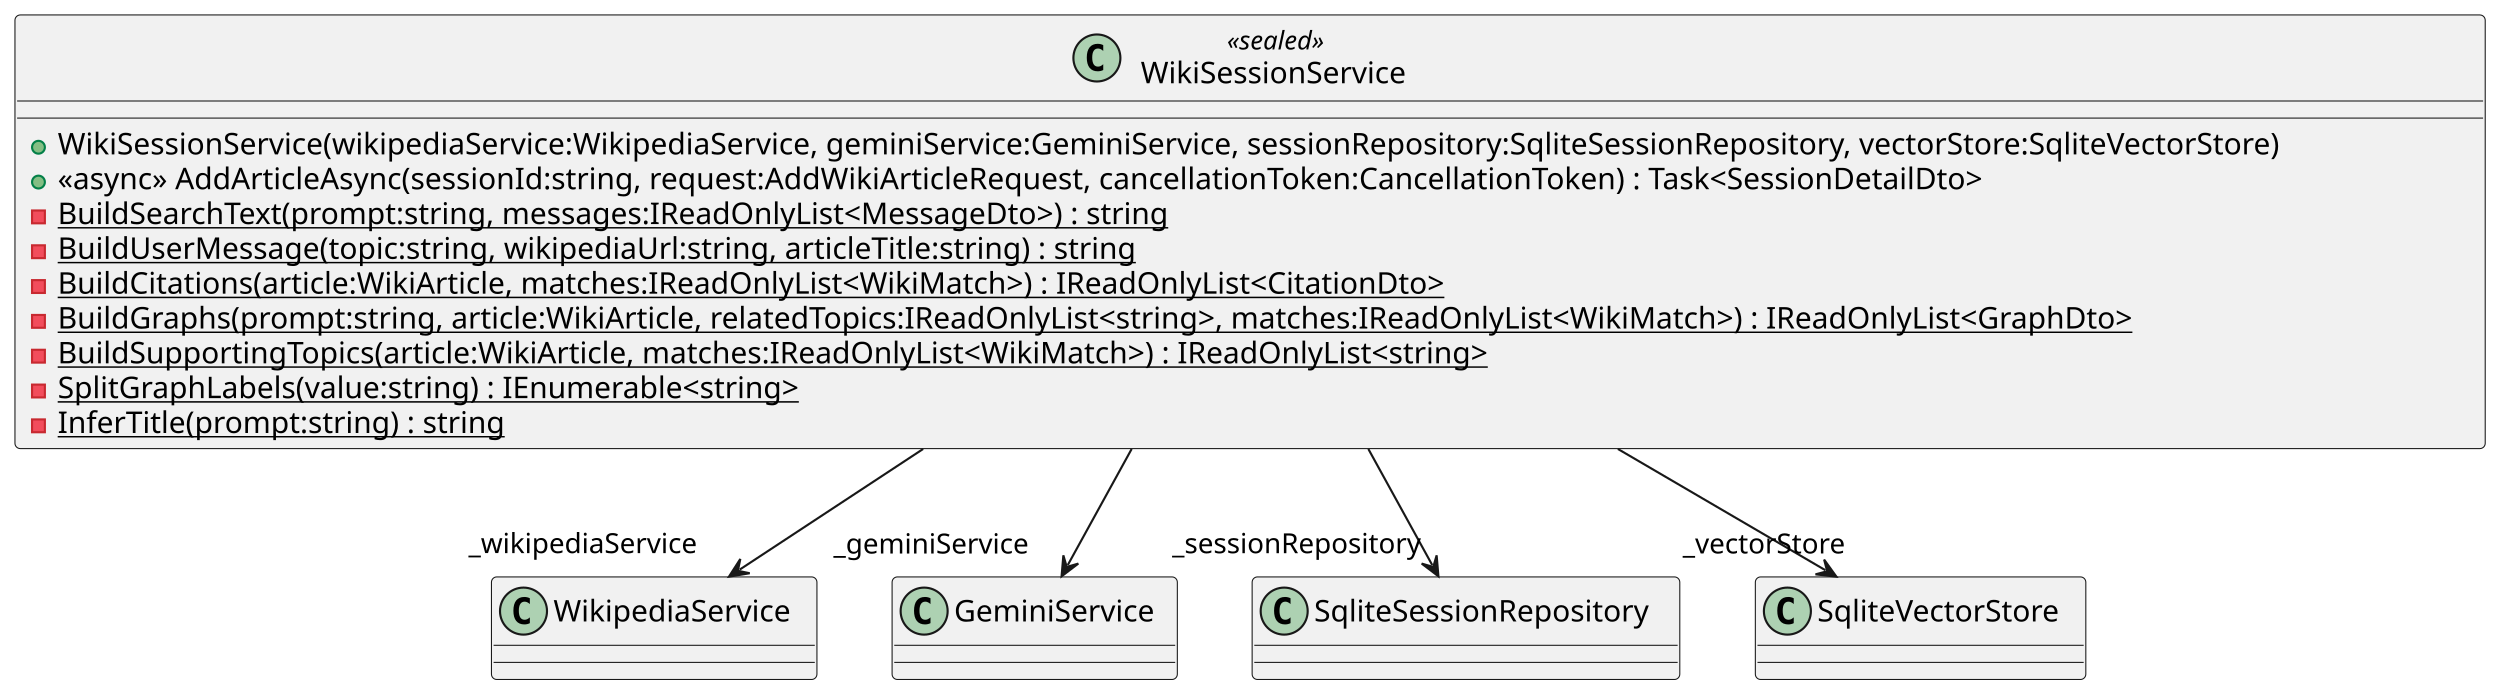
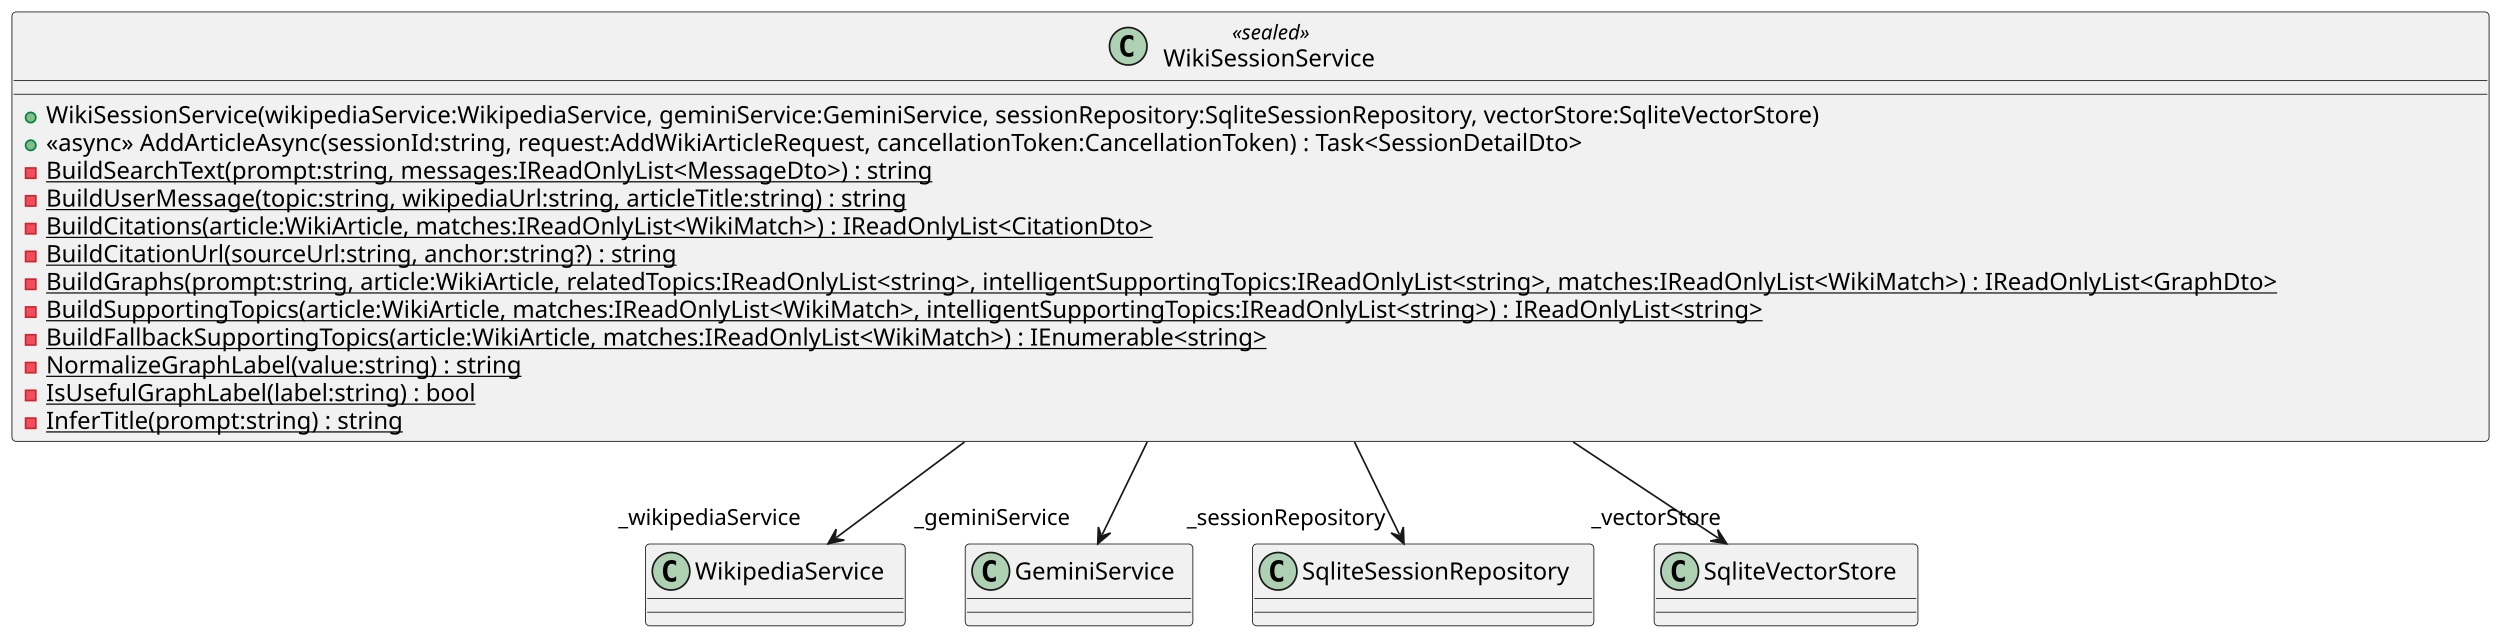
- <svg xmlns="http://www.w3.org/2000/svg" contentStyleType="text/css" data-diagram-type="CLASS" height="325px" preserveAspectRatio="none" style="width:1170px;height:325px;background:#FFFFFF;" version="1.1" viewBox="0 0 1170 325" width="1170px" zoomAndPan="magnify">
+ <svg xmlns="http://www.w3.org/2000/svg" contentStyleType="text/css" data-diagram-type="CLASS" height="374px" preserveAspectRatio="none" style="width:1466px;height:374px;background:#FFFFFF;" version="1.1" viewBox="0 0 1466 374" width="1466px" zoomAndPan="magnify">
  <defs />
  <g>
    <g class="entity" data-qualified-name="WikiSessionService" data-source-line="1" id="ent0002">
-       <rect fill="#F1F1F1" height="202.938" rx="2.5" ry="2.5" style="stroke:#181818;stroke-width:0.5;" width="1156.083" x="7" y="7" />
-       <ellipse cx="513.348" cy="27.133" fill="#ADD1B2" rx="11" ry="11" style="stroke:#181818;stroke-width:1;" />
-       <path d="M516.317,32.773 Q515.739,33.07 515.098,33.211 Q514.457,33.367 513.754,33.367 Q511.254,33.367 509.926,31.727 Q508.614,30.07 508.614,26.945 Q508.614,23.82 509.926,22.164 Q511.254,20.508 513.754,20.508 Q514.457,20.508 515.098,20.664 Q515.754,20.82 516.317,21.117 L516.317,23.836 Q515.692,23.258 515.098,22.992 Q514.504,22.711 513.879,22.711 Q512.536,22.711 511.848,23.789 Q511.161,24.852 511.161,26.945 Q511.161,29.039 511.848,30.117 Q512.536,31.18 513.879,31.18 Q514.504,31.18 515.098,30.914 Q515.692,30.633 516.317,30.055 L516.317,32.773 Z " fill="#000000" />
-       <text fill="#000000" font-family="sans-serif" font-size="12" font-style="italic" lengthAdjust="spacing" textLength="54.135" x="574.224" y="23.139">«sealed»</text>
-       <text fill="#000000" font-family="sans-serif" font-size="14" lengthAdjust="spacing" textLength="134.887" x="533.848" y="38.964">WikiSessionService</text>
-       <line style="stroke:#181818;stroke-width:0.5;" x1="8" x2="1162.083" y1="47.266" y2="47.266" />
-       <line style="stroke:#181818;stroke-width:0.5;" x1="8" x2="1162.083" y1="55.266" y2="55.266" />
+       <rect fill="#F1F1F1" height="251.828" rx="2.5" ry="2.5" style="stroke:#181818;stroke-width:0.5;" width="1452.592" x="7" y="7" />
+       <ellipse cx="661.602" cy="27.133" fill="#ADD1B2" rx="11" ry="11" style="stroke:#181818;stroke-width:1;" />
+       <path d="M664.571,32.773 Q663.993,33.07 663.352,33.211 Q662.712,33.367 662.009,33.367 Q659.509,33.367 658.181,31.727 Q656.868,30.07 656.868,26.945 Q656.868,23.82 658.181,22.164 Q659.509,20.508 662.009,20.508 Q662.712,20.508 663.352,20.664 Q664.009,20.82 664.571,21.117 L664.571,23.836 Q663.946,23.258 663.352,22.992 Q662.759,22.711 662.134,22.711 Q660.79,22.711 660.102,23.789 Q659.415,24.852 659.415,26.945 Q659.415,29.039 660.102,30.117 Q660.79,31.18 662.134,31.18 Q662.759,31.18 663.352,30.914 Q663.946,30.633 664.571,30.055 L664.571,32.773 Z " fill="#000000" />
+       <text fill="#000000" font-family="sans-serif" font-size="12" font-style="italic" lengthAdjust="spacing" textLength="54.135" x="722.479" y="23.139">«sealed»</text>
+       <text fill="#000000" font-family="sans-serif" font-size="14" lengthAdjust="spacing" textLength="134.887" x="682.102" y="38.964">WikiSessionService</text>
+       <line style="stroke:#181818;stroke-width:0.5;" x1="8" x2="1458.592" y1="47.266" y2="47.266" />
+       <line style="stroke:#181818;stroke-width:0.5;" x1="8" x2="1458.592" y1="55.266" y2="55.266" />
      <g data-visibility-modifier="PUBLIC_METHOD">
        <ellipse cx="18" cy="68.914" fill="#84BE84" rx="3" ry="3" style="stroke:#038048;stroke-width:1;" />
      </g>
      <text fill="#000000" font-family="sans-serif" font-size="14" lengthAdjust="spacing" textLength="1130.083" x="27" y="72.261">WikiSessionService(wikipediaService:WikipediaService, geminiService:GeminiService, sessionRepository:SqliteSessionRepository, vectorStore:SqliteVectorStore)</text>
      <g data-visibility-modifier="PUBLIC_METHOD">
        <ellipse cx="18" cy="85.211" fill="#84BE84" rx="3" ry="3" style="stroke:#038048;stroke-width:1;" />
      </g>
      <text fill="#000000" font-family="sans-serif" font-size="14" lengthAdjust="spacing" textLength="983.09" x="27" y="88.558">«async» AddArticleAsync(sessionId:string, request:AddWikiArticleRequest, cancellationToken:CancellationToken) : Task&lt;SessionDetailDto&gt;</text>
      <g data-visibility-modifier="PRIVATE_METHOD">
        <rect fill="#F24D5C" height="6" style="stroke:#C82930;stroke-width:1;" width="6" x="15" y="98.508" />
      </g>
      <text fill="#000000" font-family="sans-serif" font-size="14" lengthAdjust="spacing" text-decoration="underline" textLength="565.305" x="27" y="104.855">BuildSearchText(prompt:string, messages:IReadOnlyList&lt;MessageDto&gt;) : string</text>
      <g data-visibility-modifier="PRIVATE_METHOD">
        <rect fill="#F24D5C" height="6" style="stroke:#C82930;stroke-width:1;" width="6" x="15" y="114.805" />
      </g>
      <text fill="#000000" font-family="sans-serif" font-size="14" lengthAdjust="spacing" text-decoration="underline" textLength="540.62" x="27" y="121.151">BuildUserMessage(topic:string, wikipediaUrl:string, articleTitle:string) : string</text>
      <g data-visibility-modifier="PRIVATE_METHOD">
        <rect fill="#F24D5C" height="6" style="stroke:#C82930;stroke-width:1;" width="6" x="15" y="131.102" />
      </g>
      <text fill="#000000" font-family="sans-serif" font-size="14" lengthAdjust="spacing" text-decoration="underline" textLength="710.309" x="27" y="137.448">BuildCitations(article:WikiArticle, matches:IReadOnlyList&lt;WikiMatch&gt;) : IReadOnlyList&lt;CitationDto&gt;</text>
      <g data-visibility-modifier="PRIVATE_METHOD">
        <rect fill="#F24D5C" height="6" style="stroke:#C82930;stroke-width:1;" width="6" x="15" y="147.398" />
      </g>
-       <text fill="#000000" font-family="sans-serif" font-size="14" lengthAdjust="spacing" text-decoration="underline" textLength="1060.575" x="27" y="153.745">BuildGraphs(prompt:string, article:WikiArticle, relatedTopics:IReadOnlyList&lt;string&gt;, matches:IReadOnlyList&lt;WikiMatch&gt;) : IReadOnlyList&lt;GraphDto&gt;</text>
+       <text fill="#000000" font-family="sans-serif" font-size="14" lengthAdjust="spacing" text-decoration="underline" textLength="395.493" x="27" y="153.745">BuildCitationUrl(sourceUrl:string, anchor:string?) : string</text>
      <g data-visibility-modifier="PRIVATE_METHOD">
        <rect fill="#F24D5C" height="6" style="stroke:#C82930;stroke-width:1;" width="6" x="15" y="163.695" />
      </g>
-       <text fill="#000000" font-family="sans-serif" font-size="14" lengthAdjust="spacing" text-decoration="underline" textLength="731.144" x="27" y="170.042">BuildSupportingTopics(article:WikiArticle, matches:IReadOnlyList&lt;WikiMatch&gt;) : IReadOnlyList&lt;string&gt;</text>
+       <text fill="#000000" font-family="sans-serif" font-size="14" lengthAdjust="spacing" text-decoration="underline" textLength="1426.592" x="27" y="170.042">BuildGraphs(prompt:string, article:WikiArticle, relatedTopics:IReadOnlyList&lt;string&gt;, intelligentSupportingTopics:IReadOnlyList&lt;string&gt;, matches:IReadOnlyList&lt;WikiMatch&gt;) : IReadOnlyList&lt;GraphDto&gt;</text>
      <g data-visibility-modifier="PRIVATE_METHOD">
        <rect fill="#F24D5C" height="6" style="stroke:#C82930;stroke-width:1;" width="6" x="15" y="179.992" />
      </g>
-       <text fill="#000000" font-family="sans-serif" font-size="14" lengthAdjust="spacing" text-decoration="underline" textLength="379.08" x="27" y="186.339">SplitGraphLabels(value:string) : IEnumerable&lt;string&gt;</text>
+       <text fill="#000000" font-family="sans-serif" font-size="14" lengthAdjust="spacing" text-decoration="underline" textLength="1097.161" x="27" y="186.339">BuildSupportingTopics(article:WikiArticle, matches:IReadOnlyList&lt;WikiMatch&gt;, intelligentSupportingTopics:IReadOnlyList&lt;string&gt;) : IReadOnlyList&lt;string&gt;</text>
      <g data-visibility-modifier="PRIVATE_METHOD">
        <rect fill="#F24D5C" height="6" style="stroke:#C82930;stroke-width:1;" width="6" x="15" y="196.289" />
      </g>
-       <text fill="#000000" font-family="sans-serif" font-size="14" lengthAdjust="spacing" text-decoration="underline" textLength="223.59" x="27" y="202.636">InferTitle(prompt:string) : string</text>
+       <text fill="#000000" font-family="sans-serif" font-size="14" lengthAdjust="spacing" text-decoration="underline" textLength="781.047" x="27" y="202.636">BuildFallbackSupportingTopics(article:WikiArticle, matches:IReadOnlyList&lt;WikiMatch&gt;) : IEnumerable&lt;string&gt;</text>
+       <g data-visibility-modifier="PRIVATE_METHOD">
+         <rect fill="#F24D5C" height="6" style="stroke:#C82930;stroke-width:1;" width="6" x="15" y="212.586" />
+       </g>
+       <text fill="#000000" font-family="sans-serif" font-size="14" lengthAdjust="spacing" text-decoration="underline" textLength="299.339" x="27" y="218.933">NormalizeGraphLabel(value:string) : string</text>
+       <g data-visibility-modifier="PRIVATE_METHOD">
+         <rect fill="#F24D5C" height="6" style="stroke:#C82930;stroke-width:1;" width="6" x="15" y="228.883" />
+       </g>
+       <text fill="#000000" font-family="sans-serif" font-size="14" lengthAdjust="spacing" text-decoration="underline" textLength="269.192" x="27" y="235.23">IsUsefulGraphLabel(label:string) : bool</text>
+       <g data-visibility-modifier="PRIVATE_METHOD">
+         <rect fill="#F24D5C" height="6" style="stroke:#C82930;stroke-width:1;" width="6" x="15" y="245.18" />
+       </g>
+       <text fill="#000000" font-family="sans-serif" font-size="14" lengthAdjust="spacing" text-decoration="underline" textLength="223.59" x="27" y="251.526">InferTitle(prompt:string) : string</text>
    </g>
-     <g class="entity" data-qualified-name="WikipediaService" data-source-line="12" id="ent0003">
-       <rect fill="#F1F1F1" height="48" rx="2.5" ry="2.5" style="stroke:#181818;stroke-width:0.5;" width="152.326" x="230" y="270" />
-       <ellipse cx="245" cy="286" fill="#ADD1B2" rx="11" ry="11" style="stroke:#181818;stroke-width:1;" />
-       <path d="M247.969,291.641 Q247.391,291.938 246.75,292.078 Q246.109,292.234 245.406,292.234 Q242.906,292.234 241.578,290.594 Q240.266,288.938 240.266,285.812 Q240.266,282.688 241.578,281.031 Q242.906,279.375 245.406,279.375 Q246.109,279.375 246.75,279.531 Q247.406,279.688 247.969,279.984 L247.969,282.703 Q247.344,282.125 246.75,281.859 Q246.156,281.578 245.531,281.578 Q244.188,281.578 243.5,282.656 Q242.812,283.719 242.812,285.812 Q242.812,287.906 243.5,288.984 Q244.188,290.047 245.531,290.047 Q246.156,290.047 246.75,289.781 Q247.344,289.5 247.969,288.922 L247.969,291.641 Z " fill="#000000" />
-       <text fill="#000000" font-family="sans-serif" font-size="14" lengthAdjust="spacing" textLength="120.326" x="259" y="290.847">WikipediaService</text>
-       <line style="stroke:#181818;stroke-width:0.5;" x1="231" x2="381.326" y1="302" y2="302" />
-       <line style="stroke:#181818;stroke-width:0.5;" x1="231" x2="381.326" y1="310" y2="310" />
+     <g class="entity" data-qualified-name="WikipediaService" data-source-line="15" id="ent0003">
+       <rect fill="#F1F1F1" height="48" rx="2.5" ry="2.5" style="stroke:#181818;stroke-width:0.5;" width="152.326" x="378.5" y="319" />
+       <ellipse cx="393.5" cy="335" fill="#ADD1B2" rx="11" ry="11" style="stroke:#181818;stroke-width:1;" />
+       <path d="M396.469,340.641 Q395.891,340.938 395.25,341.078 Q394.609,341.234 393.906,341.234 Q391.406,341.234 390.078,339.594 Q388.766,337.938 388.766,334.812 Q388.766,331.688 390.078,330.031 Q391.406,328.375 393.906,328.375 Q394.609,328.375 395.25,328.531 Q395.906,328.688 396.469,328.984 L396.469,331.703 Q395.844,331.125 395.25,330.859 Q394.656,330.578 394.031,330.578 Q392.688,330.578 392,331.656 Q391.312,332.719 391.312,334.812 Q391.312,336.906 392,337.984 Q392.688,339.047 394.031,339.047 Q394.656,339.047 395.25,338.781 Q395.844,338.5 396.469,337.922 L396.469,340.641 Z " fill="#000000" />
+       <text fill="#000000" font-family="sans-serif" font-size="14" lengthAdjust="spacing" textLength="120.326" x="407.5" y="339.847">WikipediaService</text>
+       <line style="stroke:#181818;stroke-width:0.5;" x1="379.5" x2="529.826" y1="351" y2="351" />
+       <line style="stroke:#181818;stroke-width:0.5;" x1="379.5" x2="529.826" y1="359" y2="359" />
    </g>
-     <g class="entity" data-qualified-name="GeminiService" data-source-line="13" id="ent0005">
-       <rect fill="#F1F1F1" height="48" rx="2.5" ry="2.5" style="stroke:#181818;stroke-width:0.5;" width="133.493" x="417.5" y="270" />
-       <ellipse cx="432.5" cy="286" fill="#ADD1B2" rx="11" ry="11" style="stroke:#181818;stroke-width:1;" />
-       <path d="M435.469,291.641 Q434.891,291.938 434.25,292.078 Q433.609,292.234 432.906,292.234 Q430.406,292.234 429.078,290.594 Q427.766,288.938 427.766,285.812 Q427.766,282.688 429.078,281.031 Q430.406,279.375 432.906,279.375 Q433.609,279.375 434.25,279.531 Q434.906,279.688 435.469,279.984 L435.469,282.703 Q434.844,282.125 434.25,281.859 Q433.656,281.578 433.031,281.578 Q431.688,281.578 431,282.656 Q430.312,283.719 430.312,285.812 Q430.312,287.906 431,288.984 Q431.688,290.047 433.031,290.047 Q433.656,290.047 434.25,289.781 Q434.844,289.5 435.469,288.922 L435.469,291.641 Z " fill="#000000" />
-       <text fill="#000000" font-family="sans-serif" font-size="14" lengthAdjust="spacing" textLength="101.493" x="446.5" y="290.847">GeminiService</text>
-       <line style="stroke:#181818;stroke-width:0.5;" x1="418.5" x2="549.993" y1="302" y2="302" />
-       <line style="stroke:#181818;stroke-width:0.5;" x1="418.5" x2="549.993" y1="310" y2="310" />
+     <g class="entity" data-qualified-name="GeminiService" data-source-line="16" id="ent0005">
+       <rect fill="#F1F1F1" height="48" rx="2.5" ry="2.5" style="stroke:#181818;stroke-width:0.5;" width="133.493" x="566" y="319" />
+       <ellipse cx="581" cy="335" fill="#ADD1B2" rx="11" ry="11" style="stroke:#181818;stroke-width:1;" />
+       <path d="M583.969,340.641 Q583.391,340.938 582.75,341.078 Q582.109,341.234 581.406,341.234 Q578.906,341.234 577.578,339.594 Q576.266,337.938 576.266,334.812 Q576.266,331.688 577.578,330.031 Q578.906,328.375 581.406,328.375 Q582.109,328.375 582.75,328.531 Q583.406,328.688 583.969,328.984 L583.969,331.703 Q583.344,331.125 582.75,330.859 Q582.156,330.578 581.531,330.578 Q580.188,330.578 579.5,331.656 Q578.812,332.719 578.812,334.812 Q578.812,336.906 579.5,337.984 Q580.188,339.047 581.531,339.047 Q582.156,339.047 582.75,338.781 Q583.344,338.5 583.969,337.922 L583.969,340.641 Z " fill="#000000" />
+       <text fill="#000000" font-family="sans-serif" font-size="14" lengthAdjust="spacing" textLength="101.493" x="595" y="339.847">GeminiService</text>
+       <line style="stroke:#181818;stroke-width:0.5;" x1="567" x2="698.493" y1="351" y2="351" />
+       <line style="stroke:#181818;stroke-width:0.5;" x1="567" x2="698.493" y1="359" y2="359" />
    </g>
-     <g class="entity" data-qualified-name="SqliteSessionRepository" data-source-line="14" id="ent0007">
-       <rect fill="#F1F1F1" height="48" rx="2.5" ry="2.5" style="stroke:#181818;stroke-width:0.5;" width="200.144" x="586" y="270" />
-       <ellipse cx="601" cy="286" fill="#ADD1B2" rx="11" ry="11" style="stroke:#181818;stroke-width:1;" />
-       <path d="M603.969,291.641 Q603.391,291.938 602.75,292.078 Q602.109,292.234 601.406,292.234 Q598.906,292.234 597.578,290.594 Q596.266,288.938 596.266,285.812 Q596.266,282.688 597.578,281.031 Q598.906,279.375 601.406,279.375 Q602.109,279.375 602.75,279.531 Q603.406,279.688 603.969,279.984 L603.969,282.703 Q603.344,282.125 602.75,281.859 Q602.156,281.578 601.531,281.578 Q600.188,281.578 599.5,282.656 Q598.812,283.719 598.812,285.812 Q598.812,287.906 599.5,288.984 Q600.188,290.047 601.531,290.047 Q602.156,290.047 602.75,289.781 Q603.344,289.5 603.969,288.922 L603.969,291.641 Z " fill="#000000" />
-       <text fill="#000000" font-family="sans-serif" font-size="14" lengthAdjust="spacing" textLength="168.144" x="615" y="290.847">SqliteSessionRepository</text>
-       <line style="stroke:#181818;stroke-width:0.5;" x1="587" x2="785.144" y1="302" y2="302" />
-       <line style="stroke:#181818;stroke-width:0.5;" x1="587" x2="785.144" y1="310" y2="310" />
+     <g class="entity" data-qualified-name="SqliteSessionRepository" data-source-line="17" id="ent0007">
+       <rect fill="#F1F1F1" height="48" rx="2.5" ry="2.5" style="stroke:#181818;stroke-width:0.5;" width="200.144" x="734.5" y="319" />
+       <ellipse cx="749.5" cy="335" fill="#ADD1B2" rx="11" ry="11" style="stroke:#181818;stroke-width:1;" />
+       <path d="M752.469,340.641 Q751.891,340.938 751.25,341.078 Q750.609,341.234 749.906,341.234 Q747.406,341.234 746.078,339.594 Q744.766,337.938 744.766,334.812 Q744.766,331.688 746.078,330.031 Q747.406,328.375 749.906,328.375 Q750.609,328.375 751.25,328.531 Q751.906,328.688 752.469,328.984 L752.469,331.703 Q751.844,331.125 751.25,330.859 Q750.656,330.578 750.031,330.578 Q748.688,330.578 748,331.656 Q747.312,332.719 747.312,334.812 Q747.312,336.906 748,337.984 Q748.688,339.047 750.031,339.047 Q750.656,339.047 751.25,338.781 Q751.844,338.5 752.469,337.922 L752.469,340.641 Z " fill="#000000" />
+       <text fill="#000000" font-family="sans-serif" font-size="14" lengthAdjust="spacing" textLength="168.144" x="763.5" y="339.847">SqliteSessionRepository</text>
+       <line style="stroke:#181818;stroke-width:0.5;" x1="735.5" x2="933.644" y1="351" y2="351" />
+       <line style="stroke:#181818;stroke-width:0.5;" x1="735.5" x2="933.644" y1="359" y2="359" />
    </g>
-     <g class="entity" data-qualified-name="SqliteVectorStore" data-source-line="15" id="ent0009">
-       <rect fill="#F1F1F1" height="48" rx="2.5" ry="2.5" style="stroke:#181818;stroke-width:0.5;" width="154.664" x="821.5" y="270" />
-       <ellipse cx="836.5" cy="286" fill="#ADD1B2" rx="11" ry="11" style="stroke:#181818;stroke-width:1;" />
-       <path d="M839.469,291.641 Q838.891,291.938 838.25,292.078 Q837.609,292.234 836.906,292.234 Q834.406,292.234 833.078,290.594 Q831.766,288.938 831.766,285.812 Q831.766,282.688 833.078,281.031 Q834.406,279.375 836.906,279.375 Q837.609,279.375 838.25,279.531 Q838.906,279.688 839.469,279.984 L839.469,282.703 Q838.844,282.125 838.25,281.859 Q837.656,281.578 837.031,281.578 Q835.688,281.578 835,282.656 Q834.312,283.719 834.312,285.812 Q834.312,287.906 835,288.984 Q835.688,290.047 837.031,290.047 Q837.656,290.047 838.25,289.781 Q838.844,289.5 839.469,288.922 L839.469,291.641 Z " fill="#000000" />
-       <text fill="#000000" font-family="sans-serif" font-size="14" lengthAdjust="spacing" textLength="122.664" x="850.5" y="290.847">SqliteVectorStore</text>
-       <line style="stroke:#181818;stroke-width:0.5;" x1="822.5" x2="975.164" y1="302" y2="302" />
-       <line style="stroke:#181818;stroke-width:0.5;" x1="822.5" x2="975.164" y1="310" y2="310" />
+     <g class="entity" data-qualified-name="SqliteVectorStore" data-source-line="18" id="ent0009">
+       <rect fill="#F1F1F1" height="48" rx="2.5" ry="2.5" style="stroke:#181818;stroke-width:0.5;" width="154.664" x="970" y="319" />
+       <ellipse cx="985" cy="335" fill="#ADD1B2" rx="11" ry="11" style="stroke:#181818;stroke-width:1;" />
+       <path d="M987.969,340.641 Q987.391,340.938 986.75,341.078 Q986.109,341.234 985.406,341.234 Q982.906,341.234 981.578,339.594 Q980.266,337.938 980.266,334.812 Q980.266,331.688 981.578,330.031 Q982.906,328.375 985.406,328.375 Q986.109,328.375 986.75,328.531 Q987.406,328.688 987.969,328.984 L987.969,331.703 Q987.344,331.125 986.75,330.859 Q986.156,330.578 985.531,330.578 Q984.188,330.578 983.5,331.656 Q982.812,332.719 982.812,334.812 Q982.812,336.906 983.5,337.984 Q984.188,339.047 985.531,339.047 Q986.156,339.047 986.75,338.781 Q987.344,338.5 987.969,337.922 L987.969,340.641 Z " fill="#000000" />
+       <text fill="#000000" font-family="sans-serif" font-size="14" lengthAdjust="spacing" textLength="122.664" x="999" y="339.847">SqliteVectorStore</text>
+       <line style="stroke:#181818;stroke-width:0.5;" x1="971" x2="1123.664" y1="351" y2="351" />
+       <line style="stroke:#181818;stroke-width:0.5;" x1="971" x2="1123.664" y1="359" y2="359" />
    </g>
-     <g class="link" data-entity-1="ent0002" data-entity-2="ent0003" data-link-type="dependency" data-source-line="12" id="lnk4">
-       <path codeLine="12" d="M432.03,210.11 C397.89,232.56 369.842,251.002 346.162,266.582" fill="none" id="WikiSessionService-to-WikipediaService" style="stroke:#181818;stroke-width:1;" />
-       <polygon fill="#181818" points="341.15,269.88,350.867,268.275,345.327,267.132,346.47,261.592,341.15,269.88" style="stroke:#181818;stroke-width:1;" />
-       <text fill="#000000" font-family="sans-serif" font-size="13" lengthAdjust="spacing" textLength="116.01" x="219.254" y="258.861">_wikipediaService</text>
+     <g class="link" data-entity-1="ent0002" data-entity-2="ent0003" data-link-type="dependency" data-source-line="15" id="lnk4">
+       <path codeLine="15" d="M565.57,259.2 C534.87,282.08 510.901,299.955 490.331,315.285" fill="none" id="WikiSessionService-to-WikipediaService" style="stroke:#181818;stroke-width:1;" />
+       <polygon fill="#181818" points="485.52,318.87,495.127,316.699,489.529,315.882,490.346,310.285,485.52,318.87" style="stroke:#181818;stroke-width:1;" />
+       <text fill="#000000" font-family="sans-serif" font-size="13" lengthAdjust="spacing" textLength="116.01" x="362.566" y="307.849">_wikipediaService</text>
    </g>
-     <g class="link" data-entity-1="ent0002" data-entity-2="ent0005" data-link-type="dependency" data-source-line="13" id="lnk6">
-       <path codeLine="13" d="M529.62,210.11 C517.31,232.48 508.283,248.884 499.713,264.454" fill="none" id="WikiSessionService-to-GeminiService" style="stroke:#181818;stroke-width:1;" />
-       <polygon fill="#181818" points="496.82,269.71,504.664,263.754,499.231,265.33,497.656,259.897,496.82,269.71" style="stroke:#181818;stroke-width:1;" />
-       <text fill="#000000" font-family="sans-serif" font-size="13" lengthAdjust="spacing" textLength="98.922" x="390.053" y="259.044">_geminiService</text>
+     <g class="link" data-entity-1="ent0002" data-entity-2="ent0005" data-link-type="dependency" data-source-line="16" id="lnk6">
+       <path codeLine="16" d="M672.71,259.2 C661.6,282.08 653.803,298.144 646.353,313.474" fill="none" id="WikiSessionService-to-GeminiService" style="stroke:#181818;stroke-width:1;" />
+       <polygon fill="#181818" points="643.73,318.87,651.261,312.524,645.915,314.373,644.066,309.027,643.73,318.87" style="stroke:#181818;stroke-width:1;" />
+       <text fill="#000000" font-family="sans-serif" font-size="13" lengthAdjust="spacing" textLength="98.922" x="536.106" y="307.849">_geminiService</text>
    </g>
-     <g class="link" data-entity-1="ent0002" data-entity-2="ent0007" data-link-type="dependency" data-source-line="14" id="lnk8">
-       <path codeLine="14" d="M640.38,210.11 C652.69,232.48 661.717,248.884 670.287,264.454" fill="none" id="WikiSessionService-to-SqliteSessionRepository" style="stroke:#181818;stroke-width:1;" />
-       <polygon fill="#181818" points="673.18,269.71,672.345,259.897,670.769,265.33,665.336,263.754,673.18,269.71" style="stroke:#181818;stroke-width:1;" />
-       <text fill="#000000" font-family="sans-serif" font-size="13" lengthAdjust="spacing" textLength="124.332" x="548.553" y="258.905">_sessionRepository</text>
+     <g class="link" data-entity-1="ent0002" data-entity-2="ent0007" data-link-type="dependency" data-source-line="17" id="lnk8">
+       <path codeLine="17" d="M794.29,259.2 C805.4,282.08 813.197,298.144 820.647,313.474" fill="none" id="WikiSessionService-to-SqliteSessionRepository" style="stroke:#181818;stroke-width:1;" />
+       <polygon fill="#181818" points="823.27,318.87,822.934,309.027,821.085,314.373,815.739,312.524,823.27,318.87" style="stroke:#181818;stroke-width:1;" />
+       <text fill="#000000" font-family="sans-serif" font-size="13" lengthAdjust="spacing" textLength="124.332" x="695.955" y="307.932">_sessionRepository</text>
    </g>
-     <g class="link" data-entity-1="ent0002" data-entity-2="ent0009" data-link-type="dependency" data-source-line="15" id="lnk10">
-       <path codeLine="15" d="M757.16,210.11 C795.58,232.56 827.6,251.273 854.26,266.853" fill="none" id="WikiSessionService-to-SqliteVectorStore" style="stroke:#181818;stroke-width:1;" />
-       <polygon fill="#181818" points="859.44,269.88,853.688,261.885,855.123,267.357,849.651,268.793,859.44,269.88" style="stroke:#181818;stroke-width:1;" />
-       <text fill="#000000" font-family="sans-serif" font-size="13" lengthAdjust="spacing" textLength="82.38" x="787.51" y="259.011">_vectorStore</text>
+     <g class="link" data-entity-1="ent0002" data-entity-2="ent0009" data-link-type="dependency" data-source-line="18" id="lnk10">
+       <path codeLine="18" d="M922.5,259.2 C957.05,282.08 984.437,300.227 1007.587,315.557" fill="none" id="WikiSessionService-to-SqliteVectorStore" style="stroke:#181818;stroke-width:1;" />
+       <polygon fill="#181818" points="1012.59,318.87,1007.295,310.566,1008.421,316.109,1002.878,317.236,1012.59,318.87" style="stroke:#181818;stroke-width:1;" />
+       <text fill="#000000" font-family="sans-serif" font-size="13" lengthAdjust="spacing" textLength="82.38" x="933.112" y="307.862">_vectorStore</text>
    </g>
  </g>
</svg>
